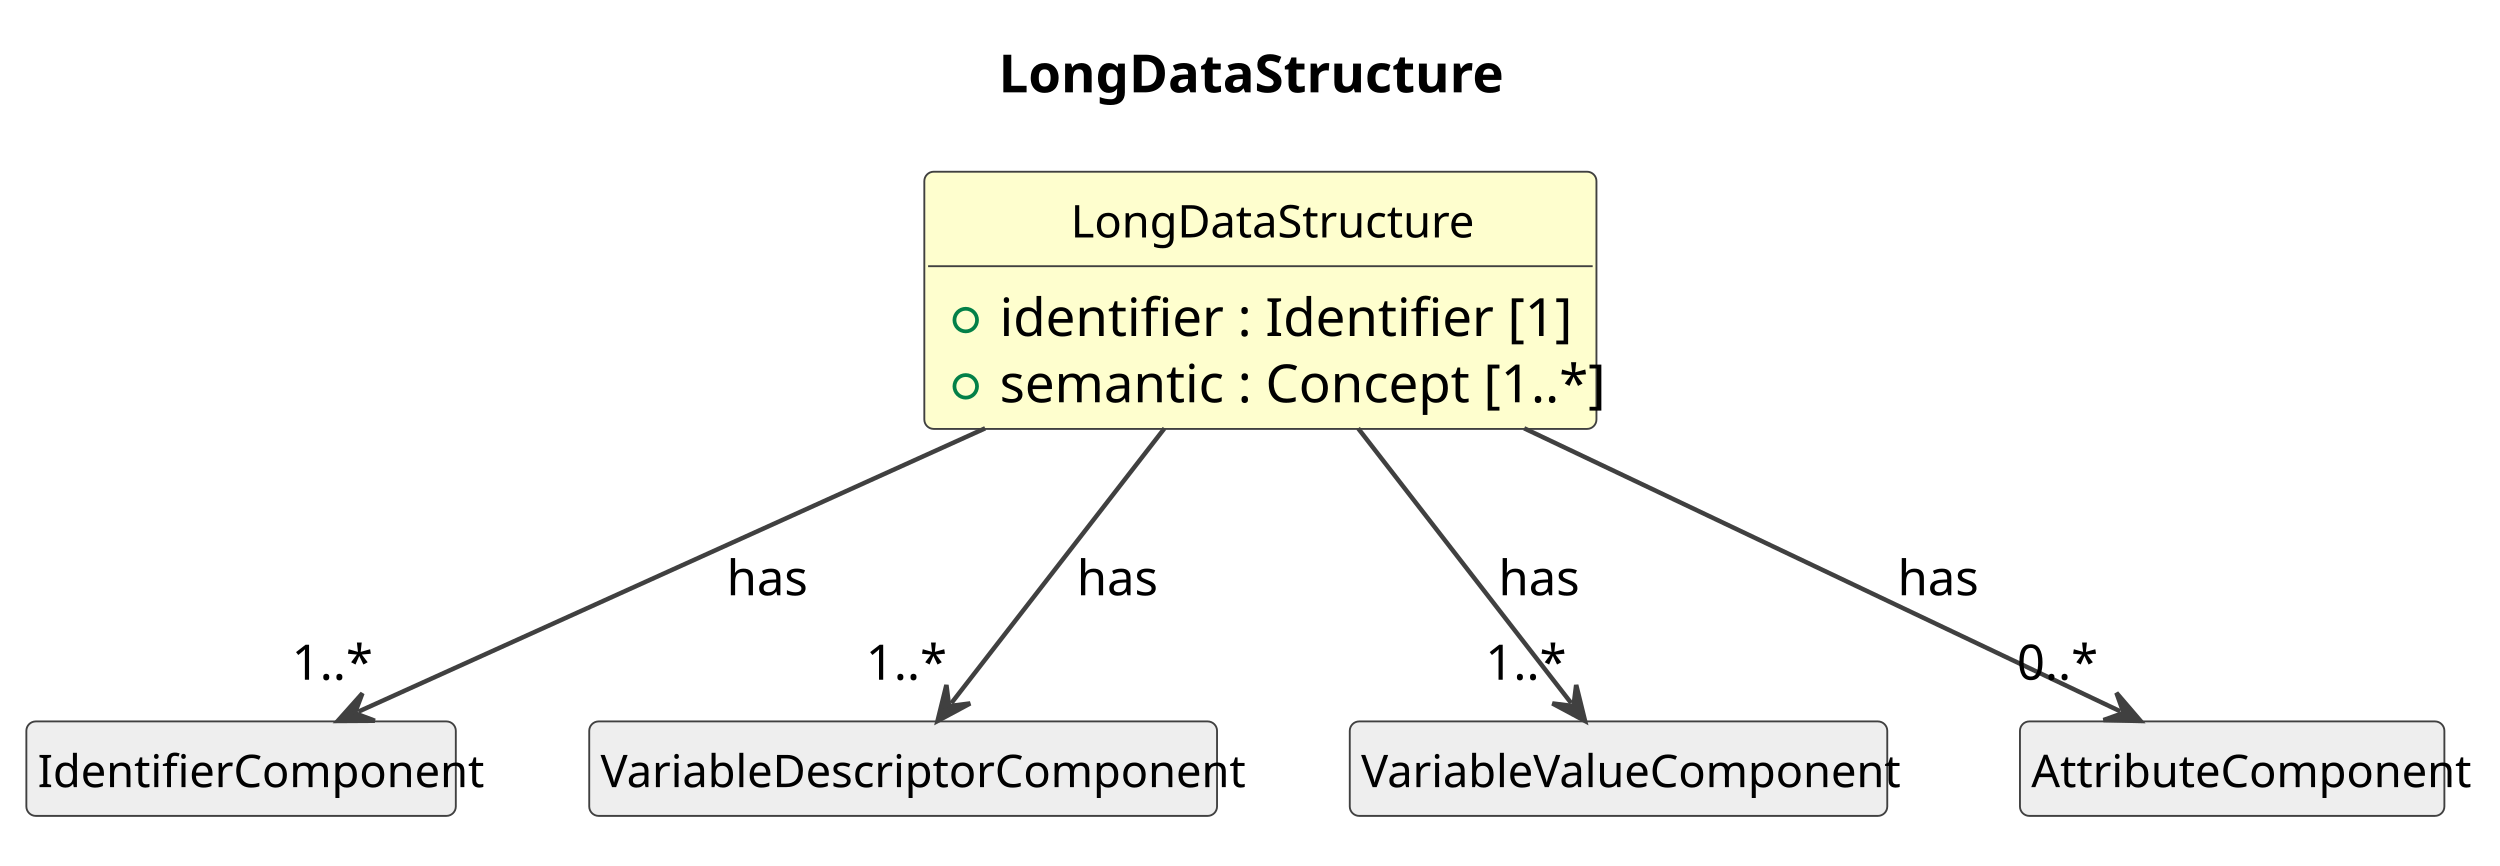
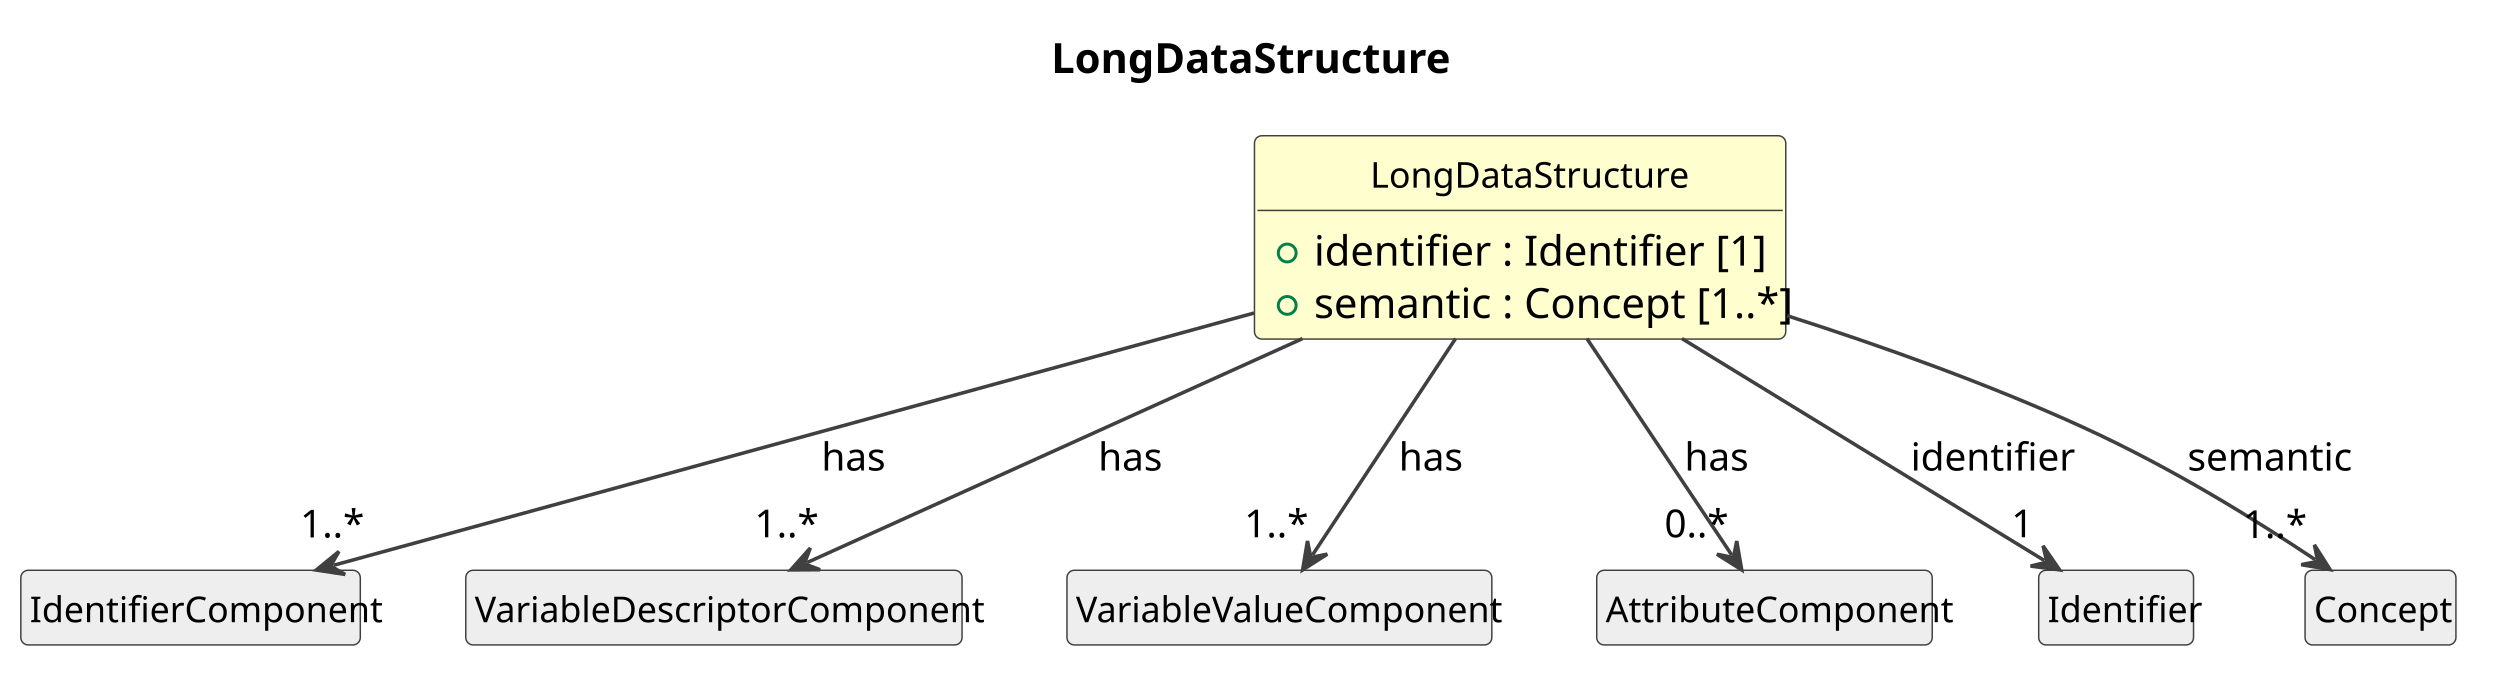
- <svg xmlns="http://www.w3.org/2000/svg" contentStyleType="text/css" data-diagram-type="CLASS" height="230px" preserveAspectRatio="none" style="width:664px;height:230px;background:#FFFFFF;" version="1.1" viewBox="0 0 664 230" width="664px" zoomAndPan="magnify">
+ <svg xmlns="http://www.w3.org/2000/svg" contentStyleType="text/css" data-diagram-type="CLASS" height="230px" preserveAspectRatio="none" style="width:840px;height:230px;background:#FFFFFF;" version="1.1" viewBox="0 0 840 230" width="840px" zoomAndPan="magnify">
  <defs />
  <g>
    <g class="title" data-source-line="1">
-       <text fill="#000000" font-family="sans-serif" font-size="14" font-weight="700" lengthAdjust="spacing" textLength="126.786" x="265.221" y="24.533">LongDataStructure</text>
+       <text fill="#000000" font-family="sans-serif" font-size="14" font-weight="700" lengthAdjust="spacing" textLength="126.786" x="353.205" y="24.533">LongDataStructure</text>
    </g>
    <g class="entity" data-qualified-name="LongDataStructure" data-source-line="12" id="ent0002">
-       <rect fill="#FEFECE" height="68.312" rx="2.5" ry="2.5" style="stroke:#404040;stroke-width:0.5;" width="178.517" x="245.5" y="45.609" />
-       <text fill="#000000" font-family="sans-serif" font-size="12" lengthAdjust="spacing" textLength="100.728" x="284.394" y="63.066">LongDataStructure</text>
-       <line style="stroke:#404040;stroke-width:0.5;" x1="246.5" x2="423.017" y1="70.703" y2="70.703" />
+       <rect fill="#FEFECE" height="68.312" rx="2.5" ry="2.5" style="stroke:#404040;stroke-width:0.5;" width="178.517" x="421.5" y="45.609" />
+       <text fill="#000000" font-family="sans-serif" font-size="12" lengthAdjust="spacing" textLength="100.728" x="460.394" y="63.066">LongDataStructure</text>
+       <line style="stroke:#404040;stroke-width:0.5;" x1="422.5" x2="599.017" y1="70.703" y2="70.703" />
      <g data-visibility-modifier="PUBLIC_FIELD">
-         <ellipse cx="256.5" cy="85.008" fill="none" rx="3" ry="3" style="stroke:#038048;stroke-width:1;" />
+         <ellipse cx="432.5" cy="85.008" fill="none" rx="3" ry="3" style="stroke:#038048;stroke-width:1;" />
      </g>
-       <text fill="#000000" font-family="sans-serif" font-size="14" lengthAdjust="spacing" textLength="137.737" x="265.5" y="89.236">identifier : Identifier [1]</text>
+       <text fill="#000000" font-family="sans-serif" font-size="14" lengthAdjust="spacing" textLength="137.737" x="441.5" y="89.236">identifier : Identifier [1]</text>
      <g data-visibility-modifier="PUBLIC_FIELD">
-         <ellipse cx="256.5" cy="102.617" fill="none" rx="3" ry="3" style="stroke:#038048;stroke-width:1;" />
+         <ellipse cx="432.5" cy="102.617" fill="none" rx="3" ry="3" style="stroke:#038048;stroke-width:1;" />
      </g>
-       <text fill="#000000" font-family="sans-serif" font-size="14" lengthAdjust="spacing" textLength="152.517" x="265.5" y="106.846">semantic : Concept [1..*]</text>
+       <text fill="#000000" font-family="sans-serif" font-size="14" lengthAdjust="spacing" textLength="152.517" x="441.5" y="106.846">semantic : Concept [1..*]</text>
    </g>
    <g class="entity" data-qualified-name="IdentifierComponent" data-source-line="16" id="ent0003">
      <rect fill="#EEEEEE" height="25.094" rx="2.5" ry="2.5" style="stroke:#404040;stroke-width:0.5;" width="114.064" x="7" y="191.609" />
      <text fill="#000000" font-family="sans-serif" font-size="12" lengthAdjust="spacing" textLength="108.064" x="10" y="209.066">IdentifierComponent</text>
    </g>
    <g class="entity" data-qualified-name="VariableDescriptorComponent" data-source-line="18" id="ent0005">
      <rect fill="#EEEEEE" height="25.094" rx="2.5" ry="2.5" style="stroke:#404040;stroke-width:0.5;" width="166.746" x="156.5" y="191.609" />
      <text fill="#000000" font-family="sans-serif" font-size="12" lengthAdjust="spacing" textLength="160.746" x="159.5" y="209.066">VariableDescriptorComponent</text>
    </g>
    <g class="entity" data-qualified-name="VariableValueComponent" data-source-line="20" id="ent0007">
      <rect fill="#EEEEEE" height="25.094" rx="2.5" ry="2.5" style="stroke:#404040;stroke-width:0.5;" width="142.758" x="358.5" y="191.609" />
      <text fill="#000000" font-family="sans-serif" font-size="12" lengthAdjust="spacing" textLength="136.758" x="361.5" y="209.066">VariableValueComponent</text>
    </g>
    <g class="entity" data-qualified-name="AttributeComponent" data-source-line="22" id="ent0009">
      <rect fill="#EEEEEE" height="25.094" rx="2.5" ry="2.5" style="stroke:#404040;stroke-width:0.5;" width="112.728" x="536.5" y="191.609" />
      <text fill="#000000" font-family="sans-serif" font-size="12" lengthAdjust="spacing" textLength="106.728" x="539.5" y="209.066">AttributeComponent</text>
    </g>
+     <g class="entity" data-qualified-name="Identifier" data-source-line="24" id="ent0011">
+       <rect fill="#EEEEEE" height="25.094" rx="2.5" ry="2.5" style="stroke:#404040;stroke-width:0.5;" width="52.025" x="685" y="191.609" />
+       <text fill="#000000" font-family="sans-serif" font-size="12" lengthAdjust="spacing" textLength="46.025" x="688" y="209.066">Identifier</text>
+     </g>
+     <g class="entity" data-qualified-name="Concept" data-source-line="26" id="ent0013">
+       <rect fill="#EEEEEE" height="25.094" rx="2.5" ry="2.5" style="stroke:#404040;stroke-width:0.5;" width="50.695" x="774.5" y="191.609" />
+       <text fill="#000000" font-family="sans-serif" font-size="12" lengthAdjust="spacing" textLength="44.695" x="777.5" y="209.066">Concept</text>
+     </g>
    <g class="link" data-entity-1="ent0002" data-entity-2="ent0003" data-link-type="dependency" data-source-line="17" id="lnk4">
-       <path codeLine="17" d="M261.66,113.759 C204.61,139.549 134.237,171.358 95.167,189.018" fill="none" id="LongDataStructure-to-IdentifierComponent" style="stroke:#404040;stroke-width:1.2;" />
-       <polygon fill="#404040" points="89.7,191.489,99.549,191.427,94.256,189.43,96.254,184.137,89.7,191.489" style="stroke:#404040;stroke-width:1.2;" />
-       <text fill="#000000" font-family="sans-serif" font-size="13" lengthAdjust="spacing" textLength="20.96" x="193" y="158.105">has</text>
-       <text fill="#000000" font-family="sans-serif" font-size="13" lengthAdjust="spacing" textLength="19.513" x="77.475" y="180.532">1..*</text>
+       <path codeLine="17" d="M421.35,105.179 C325.65,131.409 183.897,170.254 112.037,189.944" fill="none" id="LongDataStructure-to-IdentifierComponent" style="stroke:#404040;stroke-width:1.2;" />
+       <polygon fill="#404040" points="106.25,191.529,115.987,193.009,111.072,190.208,113.873,185.293,106.25,191.529" style="stroke:#404040;stroke-width:1.2;" />
+       <text fill="#000000" font-family="sans-serif" font-size="13" lengthAdjust="spacing" textLength="20.96" x="276" y="158.105">has</text>
+       <text fill="#000000" font-family="sans-serif" font-size="13" lengthAdjust="spacing" textLength="19.513" x="100.852" y="180.588">1..*</text>
    </g>
    <g class="link" data-entity-1="ent0002" data-entity-2="ent0005" data-link-type="dependency" data-source-line="19" id="lnk6">
-       <path codeLine="19" d="M309.29,113.759 C289.29,139.549 266.388,169.089 252.688,186.749" fill="none" id="LongDataStructure-to-VariableDescriptorComponent" style="stroke:#404040;stroke-width:1.2;" />
-       <polygon fill="#404040" points="249.01,191.489,257.687,186.83,252.075,187.539,251.366,181.927,249.01,191.489" style="stroke:#404040;stroke-width:1.2;" />
-       <text fill="#000000" font-family="sans-serif" font-size="13" lengthAdjust="spacing" textLength="20.96" x="286" y="158.105">has</text>
-       <text fill="#000000" font-family="sans-serif" font-size="13" lengthAdjust="spacing" textLength="19.513" x="229.966" y="180.532">1..*</text>
+       <path codeLine="19" d="M437.66,113.759 C380.61,139.549 310.237,171.358 271.167,189.018" fill="none" id="LongDataStructure-to-VariableDescriptorComponent" style="stroke:#404040;stroke-width:1.2;" />
+       <polygon fill="#404040" points="265.7,191.489,275.549,191.427,270.256,189.43,272.254,184.137,265.7,191.489" style="stroke:#404040;stroke-width:1.2;" />
+       <text fill="#000000" font-family="sans-serif" font-size="13" lengthAdjust="spacing" textLength="20.96" x="369" y="158.105">has</text>
+       <text fill="#000000" font-family="sans-serif" font-size="13" lengthAdjust="spacing" textLength="19.513" x="253.541" y="180.532">1..*</text>
    </g>
    <g class="link" data-entity-1="ent0002" data-entity-2="ent0007" data-link-type="dependency" data-source-line="21" id="lnk8">
-       <path codeLine="21" d="M360.71,113.759 C380.71,139.549 403.612,169.089 417.312,186.749" fill="none" id="LongDataStructure-to-VariableValueComponent" style="stroke:#404040;stroke-width:1.2;" />
-       <polygon fill="#404040" points="420.99,191.489,418.634,181.927,417.925,187.539,412.313,186.83,420.99,191.489" style="stroke:#404040;stroke-width:1.2;" />
-       <text fill="#000000" font-family="sans-serif" font-size="13" lengthAdjust="spacing" textLength="20.96" x="398" y="158.105">has</text>
-       <text fill="#000000" font-family="sans-serif" font-size="13" lengthAdjust="spacing" textLength="19.513" x="394.51" y="180.532">1..*</text>
+       <path codeLine="21" d="M489.08,113.759 C472.03,139.549 452.67,168.825 440.99,186.485" fill="none" id="LongDataStructure-to-VariableValueComponent" style="stroke:#404040;stroke-width:1.2;" />
+       <polygon fill="#404040" points="437.68,191.489,445.981,186.189,440.438,187.319,439.308,181.776,437.68,191.489" style="stroke:#404040;stroke-width:1.2;" />
+       <text fill="#000000" font-family="sans-serif" font-size="13" lengthAdjust="spacing" textLength="20.96" x="470" y="158.105">has</text>
+       <text fill="#000000" font-family="sans-serif" font-size="13" lengthAdjust="spacing" textLength="19.513" x="418.085" y="180.532">1..*</text>
    </g>
    <g class="link" data-entity-1="ent0002" data-entity-2="ent0009" data-link-type="dependency" data-source-line="23" id="lnk10">
-       <path codeLine="23" d="M404.82,113.759 C459.14,139.549 525.92,171.256 563.12,188.916" fill="none" id="LongDataStructure-to-AttributeComponent" style="stroke:#404040;stroke-width:1.2;" />
-       <polygon fill="#404040" points="568.54,191.489,562.125,184.016,564.023,189.345,558.694,191.243,568.54,191.489" style="stroke:#404040;stroke-width:1.2;" />
-       <text fill="#000000" font-family="sans-serif" font-size="13" lengthAdjust="spacing" textLength="20.96" x="504" y="158.105">has</text>
-       <text fill="#000000" font-family="sans-serif" font-size="13" lengthAdjust="spacing" textLength="19.513" x="535.693" y="180.532">0..*</text>
+       <path codeLine="23" d="M533.19,113.759 C550.46,139.549 570.063,168.843 581.883,186.503" fill="none" id="LongDataStructure-to-AttributeComponent" style="stroke:#404040;stroke-width:1.2;" />
+       <polygon fill="#404040" points="585.22,191.489,583.538,181.785,582.439,187.334,576.89,186.235,585.22,191.489" style="stroke:#404040;stroke-width:1.2;" />
+       <text fill="#000000" font-family="sans-serif" font-size="13" lengthAdjust="spacing" textLength="20.96" x="566" y="158.105">has</text>
+       <text fill="#000000" font-family="sans-serif" font-size="13" lengthAdjust="spacing" textLength="19.513" x="559.254" y="180.532">0..*</text>
+     </g>
+     <g class="link" data-entity-1="ent0002" data-entity-2="ent0011" data-link-type="dependency" data-source-line="25" id="lnk12">
+       <path codeLine="25" d="M565.12,113.759 C607.23,139.549 658.083,170.696 686.923,188.356" fill="none" id="LongDataStructure-to-Identifier" style="stroke:#404040;stroke-width:1.2;" />
+       <polygon fill="#404040" points="692.04,191.489,686.453,183.378,687.776,188.878,682.276,190.201,692.04,191.489" style="stroke:#404040;stroke-width:1.2;" />
+       <text fill="#000000" font-family="sans-serif" font-size="13" lengthAdjust="spacing" textLength="49.137" x="642" y="158.105">identifier</text>
+       <text fill="#000000" font-family="sans-serif" font-size="13" lengthAdjust="spacing" textLength="7.23" x="675.817" y="180.532">1</text>
+     </g>
+     <g class="link" data-entity-1="ent0002" data-entity-2="ent0013" data-link-type="dependency" data-source-line="27" id="lnk14">
+       <path codeLine="27" d="M600.5,106.089 C632.47,116.329 668.39,129.139 700,143.609 C730.49,157.569 758.497,175.112 777.927,188.062" fill="none" id="LongDataStructure-to-Concept" style="stroke:#404040;stroke-width:1.2;" />
+       <polygon fill="#404040" points="782.92,191.389,777.649,183.07,778.759,188.616,773.212,189.726,782.92,191.389" style="stroke:#404040;stroke-width:1.2;" />
+       <text fill="#000000" font-family="sans-serif" font-size="13" lengthAdjust="spacing" textLength="52.019" x="735" y="158.105">semantic</text>
+       <text fill="#000000" font-family="sans-serif" font-size="13" lengthAdjust="spacing" textLength="19.513" x="753.615" y="180.777">1..*</text>
    </g>
  </g>
</svg>
